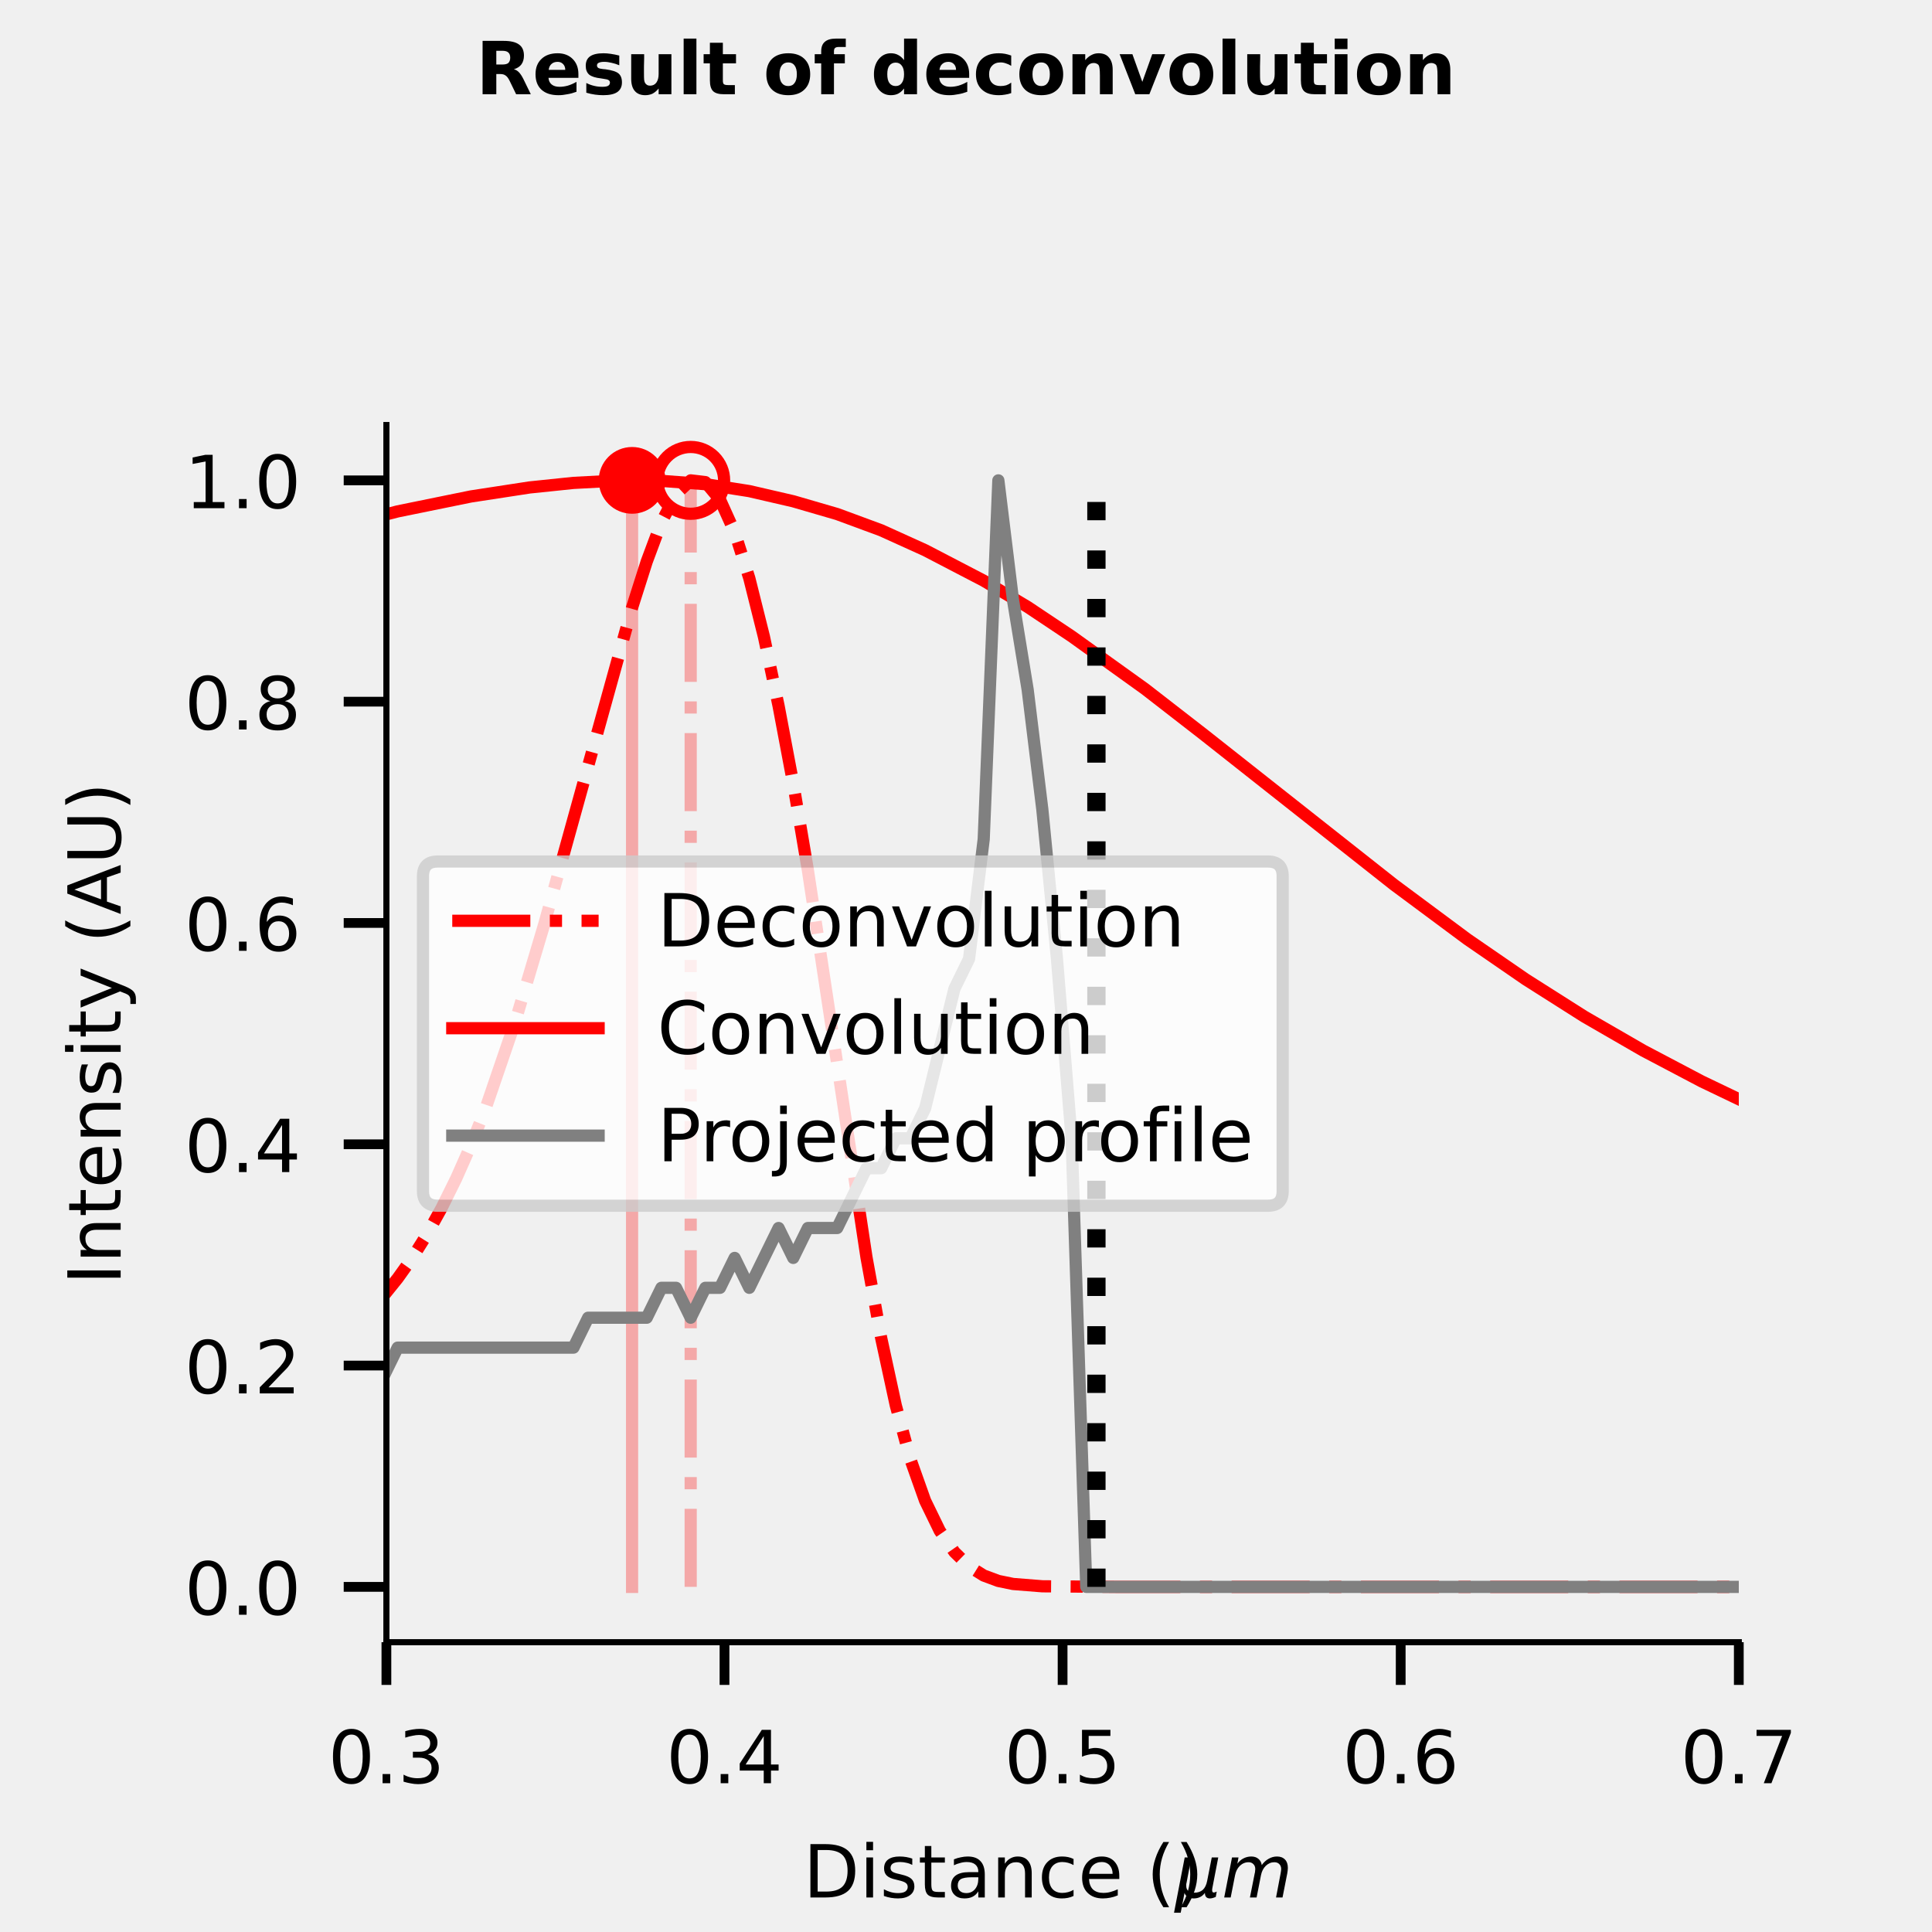
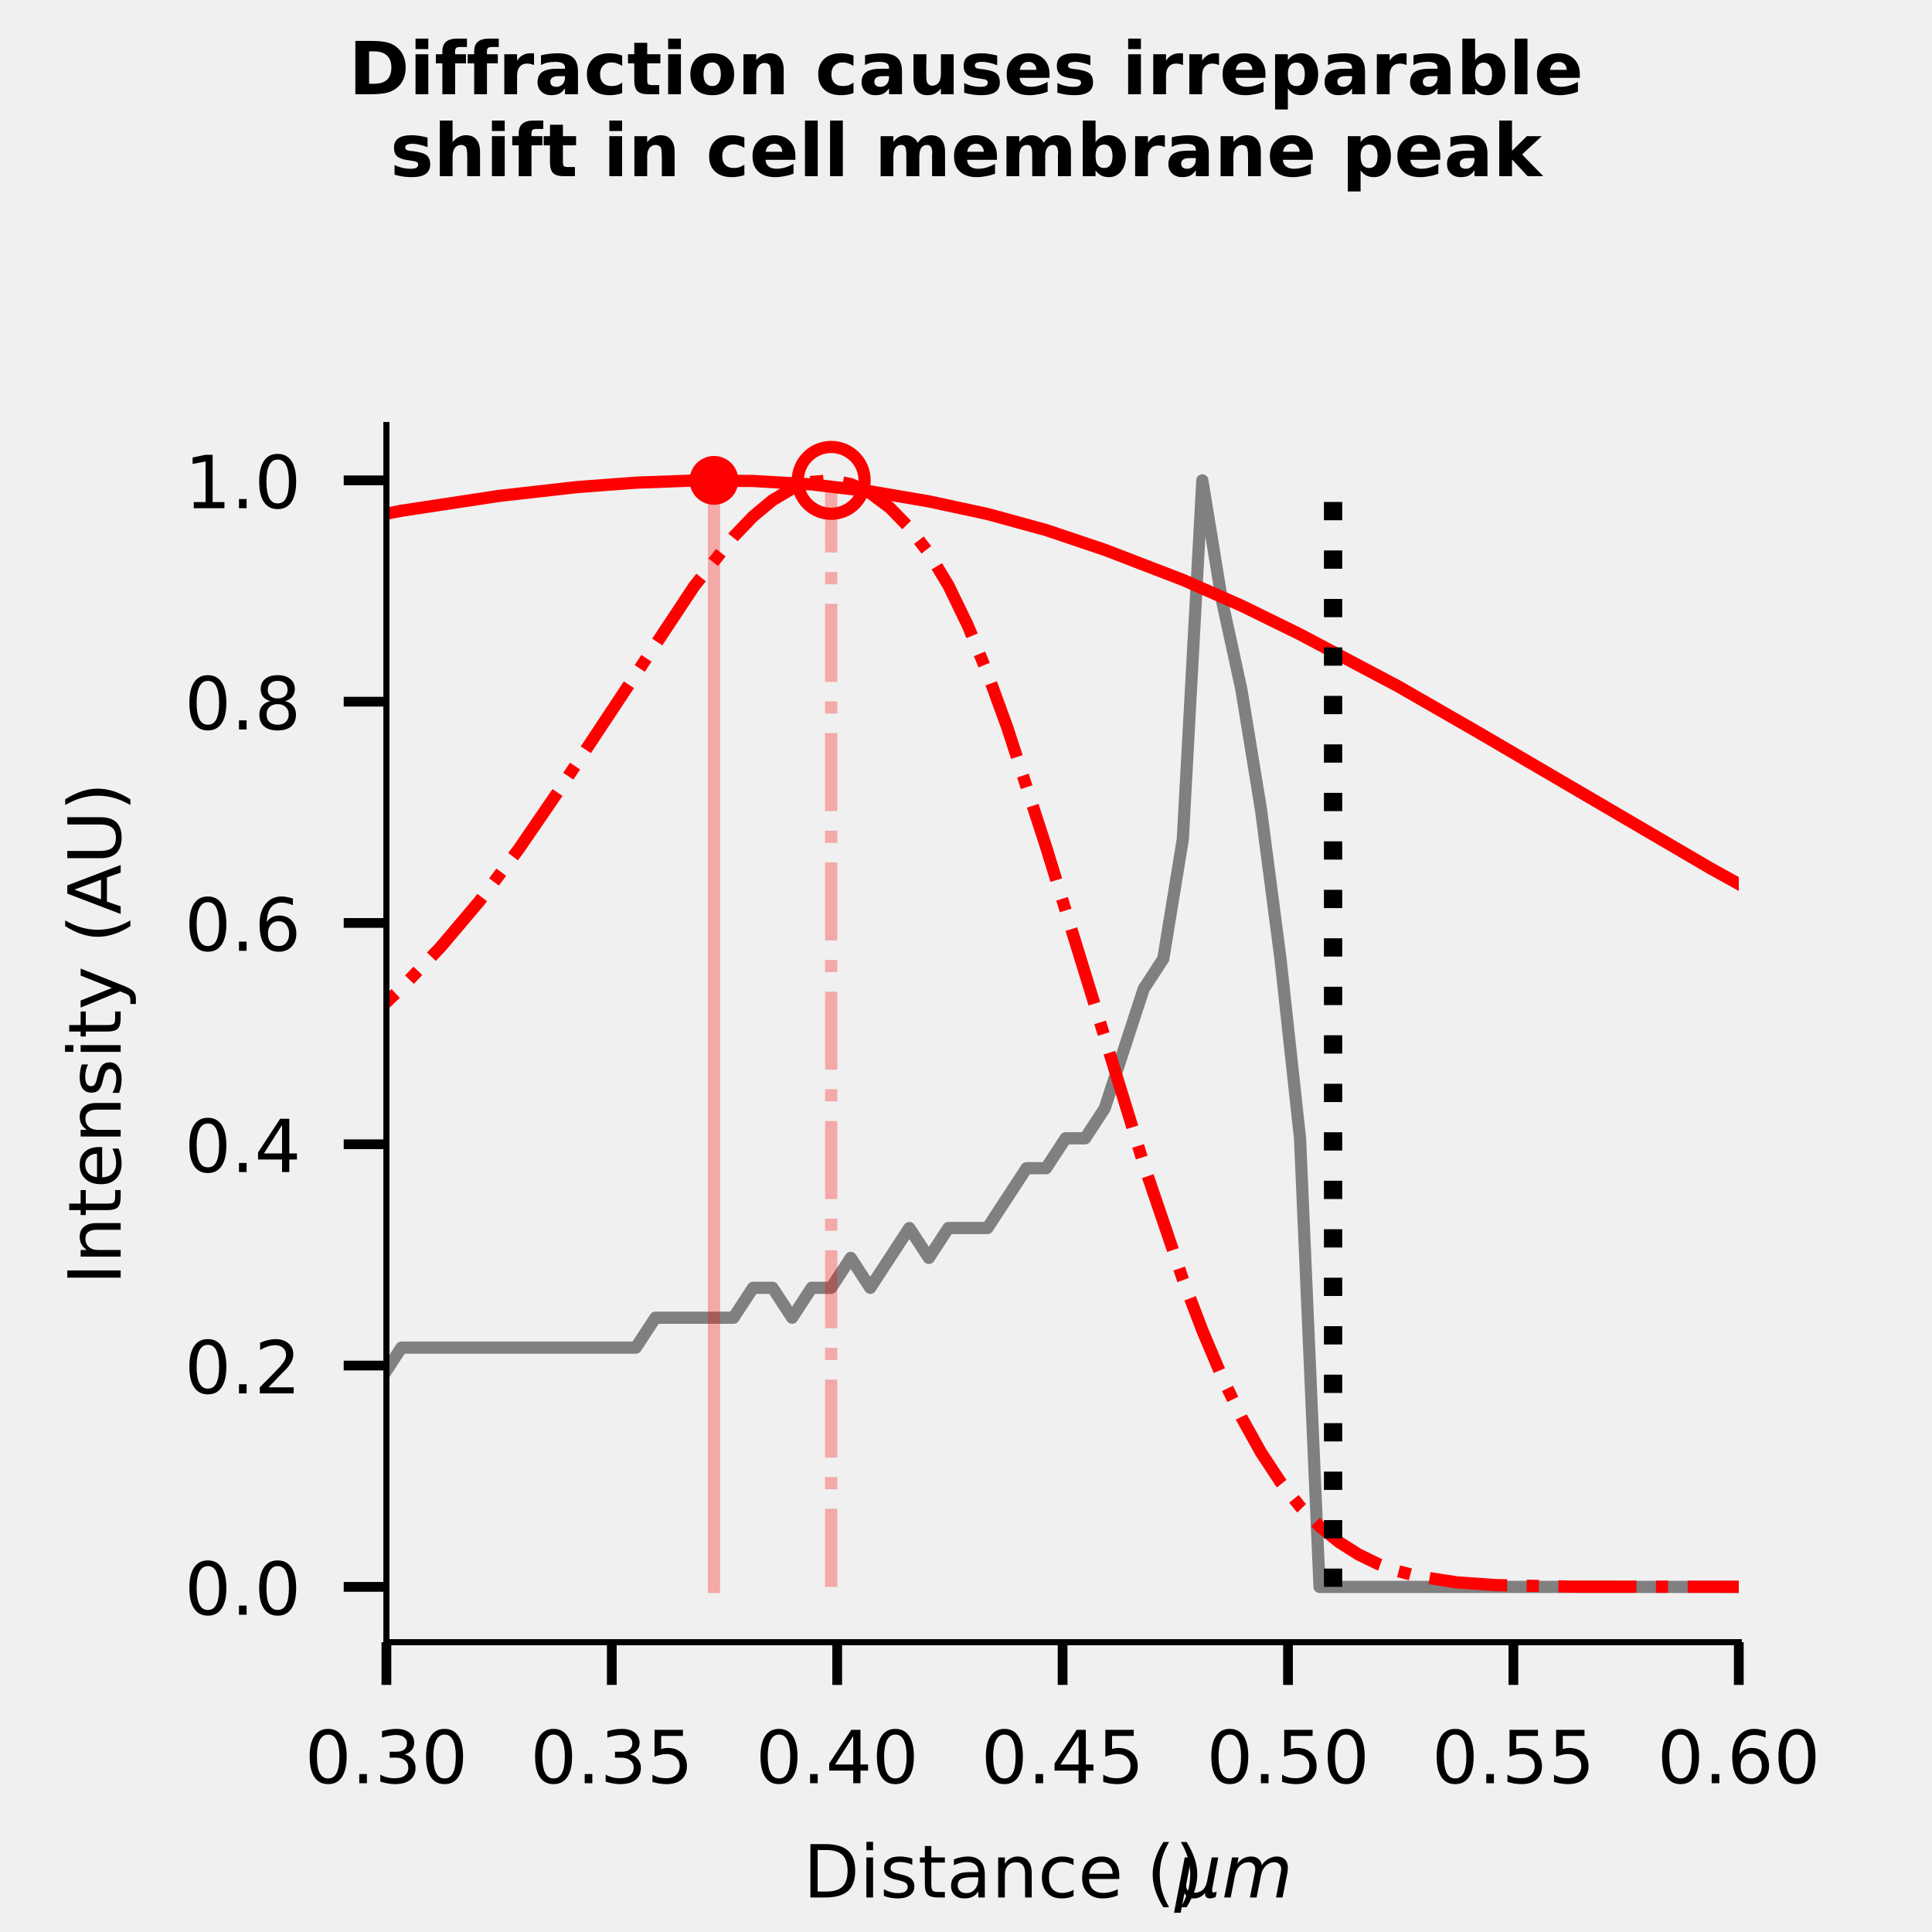
<svg xmlns="http://www.w3.org/2000/svg" xmlns:xlink="http://www.w3.org/1999/xlink" width="158.4pt" height="158.4pt" viewBox="0 0 158.4 158.4" version="1.1">
  <defs>
    <style type="text/css">*{stroke-linejoin: round; stroke-linecap: butt}</style>
  </defs>
  <g id="figure_1">
    <g id="patch_1">
      <path d="M 0 158.4  L 158.4 158.4  L 158.4 0  L 0 0  L 0 158.4  z " style="fill: none" />
    </g>
    <g id="axes_1">
      <g id="patch_2">
        <path d="M 31.68 134.64  L 142.56 134.64  L 142.56 34.848  L 31.68 34.848  L 31.68 134.64  z " style="fill: none" />
      </g>
      <g id="PathCollection_1">
        <defs>
-           <path id="C0_0_1b75b7005e" d="M 0 2.739  C 0.726 2.739 1.423 2.45 1.936 1.936  C 2.45 1.423 2.739 0.726 2.739 -0  C 2.739 -0.726 2.45 -1.423 1.936 -1.936  C 1.423 -2.45 0.726 -2.739 0 -2.739  C -0.726 -2.739 -1.423 -2.45 -1.936 -1.936  C -2.45 -1.423 -2.739 -0.726 -2.739 0  C -2.739 0.726 -2.45 1.423 -1.936 1.936  C -1.423 2.45 -0.726 2.739 0 2.739  z " />
+           <path id="m48a2d27b55" d="M 0 1.5  C 0.398 1.5 0.779 1.342 1.061 1.061  C 1.342 0.779 1.5 0.398 1.5 0  C 1.5 -0.398 1.342 -0.779 1.061 -1.061  C 0.779 -1.342 0.398 -1.5 0 -1.5  C -0.398 -1.5 -0.779 -1.342 -1.061 -1.061  C -1.342 -0.779 -1.5 -0.398 -1.5 0  C -1.5 0.398 -1.342 0.779 -1.061 1.061  C -0.779 1.342 -0.398 1.5 0 1.5  z " style="stroke: #ff0000" />
        </defs>
-         <g clip-path="url(#pbfeb28b03c)">
-           <use xlink:href="#C0_0_1b75b7005e" x="-160.789" y="39.384" style="fill: none; stroke: #ff0000" />
-         </g>
-         <g clip-path="url(#pbfeb28b03c)">
-           <use xlink:href="#C0_0_1b75b7005e" x="56.628" y="39.384" style="fill: none; stroke: #ff0000" />
+         <g clip-path="url(#p28283f6410)">
+           <use xlink:href="#m48a2d27b55" x="58.538" y="39.384" style="fill: #ff0000; stroke: #ff0000" />
        </g>
      </g>
      <g id="PathCollection_2">
        <defs>
-           <path id="mee0883f93e" d="M 0 2.236  C 0.593 2.236 1.162 2 1.581 1.581  C 2 1.162 2.236 0.593 2.236 0  C 2.236 -0.593 2 -1.162 1.581 -1.581  C 1.162 -2 0.593 -2.236 0 -2.236  C -0.593 -2.236 -1.162 -2 -1.581 -1.581  C -2 -1.162 -2.236 -0.593 -2.236 0  C -2.236 0.593 -2 1.162 -1.581 1.581  C -1.162 2 -0.593 2.236 0 2.236  z " style="stroke: #ff0000" />
+           <path id="C0_0_ac76ae248a" d="M 0 2.739  C 0.726 2.739 1.423 2.45 1.936 1.936  C 2.45 1.423 2.739 0.726 2.739 -0  C 2.739 -0.726 2.45 -1.423 1.936 -1.936  C 1.423 -2.45 0.726 -2.739 0 -2.739  C -0.726 -2.739 -1.423 -2.45 -1.936 -1.936  C -2.45 -1.423 -2.739 -0.726 -2.739 0  C -2.739 0.726 -2.45 1.423 -1.936 1.936  C -1.423 2.45 -0.726 2.739 0 2.739  z " />
        </defs>
-         <g clip-path="url(#pbfeb28b03c)">
-           <use xlink:href="#mee0883f93e" x="-1" y="40.264" style="fill: #ff0000; stroke: #ff0000" />
-           <use xlink:href="#mee0883f93e" x="51.823" y="39.384" style="fill: #ff0000; stroke: #ff0000" />
+         <g clip-path="url(#p28283f6410)">
+           <use xlink:href="#C0_0_ac76ae248a" x="-228.149" y="39.384" style="fill: none; stroke: #ff0000" />
+         </g>
+         <g clip-path="url(#p28283f6410)">
+           <use xlink:href="#C0_0_ac76ae248a" x="68.147" y="39.384" style="fill: none; stroke: #ff0000" />
        </g>
      </g>
      <g id="matplotlib.axis_1">
        <g id="xtick_1">
          <g id="line2d_1">
            <defs>
-               <path id="mda33ac1514" d="M 0 0  L 0 3.5  " style="stroke: #000000; stroke-width: 0.8" />
+               <path id="m70da153a60" d="M 0 0  L 0 3.5  " style="stroke: #000000; stroke-width: 0.8" />
            </defs>
            <g>
-               <use xlink:href="#mda33ac1514" x="31.68" y="134.64" style="stroke: #000000; stroke-width: 0.8" />
+               <use xlink:href="#m70da153a60" x="31.68" y="134.64" style="stroke: #000000; stroke-width: 0.8" />
            </g>
          </g>
          <g id="text_1">
-             <text style="font: 6px 'DejaVu Sans', 'Arial', 'Helvetica', 'Lucida Grande', 'Verdana', 'Geneva', 'Lucid', 'Avant Garde', sans-serif; text-anchor: middle" x="31.68" y="146.199" transform="rotate(-0 31.68 146.1991)">0.3</text>
+             <text style="font: 6px 'DejaVu Sans', 'Arial', 'Helvetica', 'Lucida Grande', 'Verdana', 'Geneva', 'Lucid', 'Avant Garde', sans-serif; text-anchor: middle" x="31.68" y="146.199" transform="rotate(-0 31.68 146.1991)">0.30</text>
          </g>
        </g>
        <g id="xtick_2">
          <g id="line2d_2">
            <g>
-               <use xlink:href="#mda33ac1514" x="59.4" y="134.64" style="stroke: #000000; stroke-width: 0.8" />
+               <use xlink:href="#m70da153a60" x="50.16" y="134.64" style="stroke: #000000; stroke-width: 0.8" />
            </g>
          </g>
          <g id="text_2">
-             <text style="font: 6px 'DejaVu Sans', 'Arial', 'Helvetica', 'Lucida Grande', 'Verdana', 'Geneva', 'Lucid', 'Avant Garde', sans-serif; text-anchor: middle" x="59.4" y="146.199" transform="rotate(-0 59.4 146.1991)">0.4</text>
+             <text style="font: 6px 'DejaVu Sans', 'Arial', 'Helvetica', 'Lucida Grande', 'Verdana', 'Geneva', 'Lucid', 'Avant Garde', sans-serif; text-anchor: middle" x="50.16" y="146.199" transform="rotate(-0 50.16 146.1991)">0.35</text>
          </g>
        </g>
        <g id="xtick_3">
          <g id="line2d_3">
            <g>
-               <use xlink:href="#mda33ac1514" x="87.12" y="134.64" style="stroke: #000000; stroke-width: 0.8" />
+               <use xlink:href="#m70da153a60" x="68.64" y="134.64" style="stroke: #000000; stroke-width: 0.8" />
            </g>
          </g>
          <g id="text_3">
-             <text style="font: 6px 'DejaVu Sans', 'Arial', 'Helvetica', 'Lucida Grande', 'Verdana', 'Geneva', 'Lucid', 'Avant Garde', sans-serif; text-anchor: middle" x="87.12" y="146.199" transform="rotate(-0 87.12 146.1991)">0.5</text>
+             <text style="font: 6px 'DejaVu Sans', 'Arial', 'Helvetica', 'Lucida Grande', 'Verdana', 'Geneva', 'Lucid', 'Avant Garde', sans-serif; text-anchor: middle" x="68.64" y="146.199" transform="rotate(-0 68.64 146.1991)">0.40</text>
          </g>
        </g>
        <g id="xtick_4">
          <g id="line2d_4">
            <g>
-               <use xlink:href="#mda33ac1514" x="114.84" y="134.64" style="stroke: #000000; stroke-width: 0.8" />
+               <use xlink:href="#m70da153a60" x="87.12" y="134.64" style="stroke: #000000; stroke-width: 0.8" />
            </g>
          </g>
          <g id="text_4">
-             <text style="font: 6px 'DejaVu Sans', 'Arial', 'Helvetica', 'Lucida Grande', 'Verdana', 'Geneva', 'Lucid', 'Avant Garde', sans-serif; text-anchor: middle" x="114.84" y="146.199" transform="rotate(-0 114.84 146.1991)">0.6</text>
+             <text style="font: 6px 'DejaVu Sans', 'Arial', 'Helvetica', 'Lucida Grande', 'Verdana', 'Geneva', 'Lucid', 'Avant Garde', sans-serif; text-anchor: middle" x="87.12" y="146.199" transform="rotate(-0 87.12 146.1991)">0.45</text>
          </g>
        </g>
        <g id="xtick_5">
          <g id="line2d_5">
            <g>
-               <use xlink:href="#mda33ac1514" x="142.56" y="134.64" style="stroke: #000000; stroke-width: 0.8" />
+               <use xlink:href="#m70da153a60" x="105.6" y="134.64" style="stroke: #000000; stroke-width: 0.8" />
            </g>
          </g>
          <g id="text_5">
-             <text style="font: 6px 'DejaVu Sans', 'Arial', 'Helvetica', 'Lucida Grande', 'Verdana', 'Geneva', 'Lucid', 'Avant Garde', sans-serif; text-anchor: middle" x="142.56" y="146.199" transform="rotate(-0 142.56 146.1991)">0.7</text>
-           </g>
-         </g>
-         <g id="text_6">
+             <text style="font: 6px 'DejaVu Sans', 'Arial', 'Helvetica', 'Lucida Grande', 'Verdana', 'Geneva', 'Lucid', 'Avant Garde', sans-serif; text-anchor: middle" x="105.6" y="146.199" transform="rotate(-0 105.6 146.1991)">0.50</text>
+           </g>
+         </g>
+         <g id="xtick_6">
+           <g id="line2d_6">
+             <g>
+               <use xlink:href="#m70da153a60" x="124.08" y="134.64" style="stroke: #000000; stroke-width: 0.8" />
+             </g>
+           </g>
+           <g id="text_6">
+             <text style="font: 6px 'DejaVu Sans', 'Arial', 'Helvetica', 'Lucida Grande', 'Verdana', 'Geneva', 'Lucid', 'Avant Garde', sans-serif; text-anchor: middle" x="124.08" y="146.199" transform="rotate(-0 124.08 146.1991)">0.55</text>
+           </g>
+         </g>
+         <g id="xtick_7">
+           <g id="line2d_7">
+             <g>
+               <use xlink:href="#m70da153a60" x="142.56" y="134.64" style="stroke: #000000; stroke-width: 0.8" />
+             </g>
+           </g>
+           <g id="text_7">
+             <text style="font: 6px 'DejaVu Sans', 'Arial', 'Helvetica', 'Lucida Grande', 'Verdana', 'Geneva', 'Lucid', 'Avant Garde', sans-serif; text-anchor: middle" x="142.56" y="146.199" transform="rotate(-0 142.56 146.1991)">0.60</text>
+           </g>
+         </g>
+         <g id="text_8">
          <g transform="translate(65.85 156.0069)">
            <text>
              <tspan style="font: 6px 'DejaVu Sans'" x="0 4.62 6.287 9.413 11.766 15.442 19.245 22.544 26.235 28.143 40.146" y="-0.438">Distance ()</tspan>
              <tspan style="font: oblique 6px 'DejaVu Sans'" x="30.483 34.301" y="-0.438">μm</tspan>
            </text>
          </g>
        </g>
      </g>
      <g id="matplotlib.axis_2">
        <g id="ytick_1">
-           <g id="line2d_6">
+           <g id="line2d_8">
            <defs>
-               <path id="m8ab0ff8c4f" d="M 0 0  L -3.5 0  " style="stroke: #000000; stroke-width: 0.8" />
+               <path id="m830e603772" d="M 0 0  L -3.5 0  " style="stroke: #000000; stroke-width: 0.8" />
            </defs>
            <g>
-               <use xlink:href="#m8ab0ff8c4f" x="31.68" y="130.104" style="stroke: #000000; stroke-width: 0.8" />
-             </g>
-           </g>
-           <g id="text_7">
+               <use xlink:href="#m830e603772" x="31.68" y="130.104" style="stroke: #000000; stroke-width: 0.8" />
+             </g>
+           </g>
+           <g id="text_9">
            <text style="font: 6px 'DejaVu Sans', 'Arial', 'Helvetica', 'Lucida Grande', 'Verdana', 'Geneva', 'Lucid', 'Avant Garde', sans-serif; text-anchor: end" x="24.68" y="132.384" transform="rotate(-0 24.68 132.3835)">0.0</text>
          </g>
        </g>
        <g id="ytick_2">
-           <g id="line2d_7">
-             <g>
-               <use xlink:href="#m8ab0ff8c4f" x="31.68" y="111.96" style="stroke: #000000; stroke-width: 0.8" />
-             </g>
-           </g>
-           <g id="text_8">
+           <g id="line2d_9">
+             <g>
+               <use xlink:href="#m830e603772" x="31.68" y="111.96" style="stroke: #000000; stroke-width: 0.8" />
+             </g>
+           </g>
+           <g id="text_10">
            <text style="font: 6px 'DejaVu Sans', 'Arial', 'Helvetica', 'Lucida Grande', 'Verdana', 'Geneva', 'Lucid', 'Avant Garde', sans-serif; text-anchor: end" x="24.68" y="114.24" transform="rotate(-0 24.68 114.2395)">0.2</text>
          </g>
        </g>
        <g id="ytick_3">
-           <g id="line2d_8">
-             <g>
-               <use xlink:href="#m8ab0ff8c4f" x="31.68" y="93.816" style="stroke: #000000; stroke-width: 0.8" />
-             </g>
-           </g>
-           <g id="text_9">
+           <g id="line2d_10">
+             <g>
+               <use xlink:href="#m830e603772" x="31.68" y="93.816" style="stroke: #000000; stroke-width: 0.8" />
+             </g>
+           </g>
+           <g id="text_11">
            <text style="font: 6px 'DejaVu Sans', 'Arial', 'Helvetica', 'Lucida Grande', 'Verdana', 'Geneva', 'Lucid', 'Avant Garde', sans-serif; text-anchor: end" x="24.68" y="96.096" transform="rotate(-0 24.68 96.09553)">0.4</text>
          </g>
        </g>
        <g id="ytick_4">
-           <g id="line2d_9">
-             <g>
-               <use xlink:href="#m8ab0ff8c4f" x="31.68" y="75.672" style="stroke: #000000; stroke-width: 0.8" />
-             </g>
-           </g>
-           <g id="text_10">
+           <g id="line2d_11">
+             <g>
+               <use xlink:href="#m830e603772" x="31.68" y="75.672" style="stroke: #000000; stroke-width: 0.8" />
+             </g>
+           </g>
+           <g id="text_12">
            <text style="font: 6px 'DejaVu Sans', 'Arial', 'Helvetica', 'Lucida Grande', 'Verdana', 'Geneva', 'Lucid', 'Avant Garde', sans-serif; text-anchor: end" x="24.68" y="77.952" transform="rotate(-0 24.68 77.95153)">0.6</text>
          </g>
        </g>
        <g id="ytick_5">
-           <g id="line2d_10">
-             <g>
-               <use xlink:href="#m8ab0ff8c4f" x="31.68" y="57.528" style="stroke: #000000; stroke-width: 0.8" />
-             </g>
-           </g>
-           <g id="text_11">
+           <g id="line2d_12">
+             <g>
+               <use xlink:href="#m830e603772" x="31.68" y="57.528" style="stroke: #000000; stroke-width: 0.8" />
+             </g>
+           </g>
+           <g id="text_13">
            <text style="font: 6px 'DejaVu Sans', 'Arial', 'Helvetica', 'Lucida Grande', 'Verdana', 'Geneva', 'Lucid', 'Avant Garde', sans-serif; text-anchor: end" x="24.68" y="59.808" transform="rotate(-0 24.68 59.80753)">0.8</text>
          </g>
        </g>
        <g id="ytick_6">
-           <g id="line2d_11">
-             <g>
-               <use xlink:href="#m8ab0ff8c4f" x="31.68" y="39.384" style="stroke: #000000; stroke-width: 0.8" />
-             </g>
-           </g>
-           <g id="text_12">
+           <g id="line2d_13">
+             <g>
+               <use xlink:href="#m830e603772" x="31.68" y="39.384" style="stroke: #000000; stroke-width: 0.8" />
+             </g>
+           </g>
+           <g id="text_14">
            <text style="font: 6px 'DejaVu Sans', 'Arial', 'Helvetica', 'Lucida Grande', 'Verdana', 'Geneva', 'Lucid', 'Avant Garde', sans-serif; text-anchor: end" x="24.68" y="41.664" transform="rotate(-0 24.68 41.66353)">1.0</text>
          </g>
        </g>
-         <g id="text_13">
+         <g id="text_15">
          <text style="font: 6px 'DejaVu Sans', 'Arial', 'Helvetica', 'Lucida Grande', 'Verdana', 'Geneva', 'Lucid', 'Avant Garde', sans-serif; text-anchor: middle" x="9.89" y="84.744" transform="rotate(-90 9.890313 84.744)">Intensity (AU)</text>
        </g>
      </g>
-       <g id="line2d_12">
-         <path d="M -1 114.215  L 2.574 114.891  L 4.976 115.146  L 8.58 115.285  L 10.982 115.246  L 14.586 114.924  L 18.19 114.304  L 20.592 113.641  L 22.994 112.714  L 25.397 111.459  L 27.799 109.778  L 30.202 107.601  L 31.403 106.293  L 32.604 104.806  L 33.805 103.123  L 35.006 101.208  L 36.208 99.038  L 37.409 96.608  L 38.61 93.895  L 39.811 90.876  L 42.214 83.858  L 44.616 75.794  L 51.823 49.814  L 53.024 46.041  L 54.226 42.819  L 55.427 40.516  L 56.628 39.384  L 57.829 39.526  L 59.03 40.966  L 60.232 43.625  L 61.433 47.404  L 62.634 52.206  L 63.835 57.883  L 65.036 64.248  L 66.238 71.354  L 71.042 103.091  L 72.244 109.694  L 73.445 115.232  L 74.646 119.659  L 75.847 123.04  L 77.048 125.506  L 78.25 127.246  L 79.451 128.424  L 80.652 129.173  L 81.853 129.618  L 83.054 129.865  L 85.457 130.056  L 91.463 130.104  L 149.12 130.104  L 149.12 130.104  " clip-path="url(#pbfeb28b03c)" style="fill: none; stroke-dasharray: 6.4,1.6,1,1.6; stroke-dashoffset: 0; stroke: #ff0000" />
-       </g>
-       <g id="line2d_13">
-         <path d="M 56.628 130.104  L 56.628 39.575  " clip-path="url(#pbfeb28b03c)" style="fill: none; stroke-dasharray: 6.4,1.6,1,1.6; stroke-dashoffset: 0; stroke: #ff0000; stroke-opacity: 0.3" />
-       </g>
      <g id="line2d_14">
-         <path d="M -1 50.22  L 4.976 48.941  L 12.184 47.195  L 32.604 41.928  L 38.61 40.703  L 43.415 39.966  L 47.018 39.592  L 50.622 39.402  L 54.226 39.424  L 57.829 39.697  L 61.433 40.265  L 65.036 41.098  L 68.64 42.147  L 72.244 43.478  L 75.847 45.11  L 80.652 47.61  L 84.256 49.763  L 87.859 52.169  L 93.865 56.479  L 98.67 60.207  L 114.286 72.536  L 120.292 76.997  L 125.096 80.303  L 129.901 83.352  L 134.706 86.127  L 139.511 88.658  L 143.114 90.385  L 146.718 91.918  L 149.12 92.847  L 149.12 92.847  " clip-path="url(#pbfeb28b03c)" style="fill: none; stroke: #ff0000; stroke-linecap: square" />
+         <path d="M -1 112.941  L 21.701 112.941  L 23.302 110.489  L 24.904 112.941  L 26.506 112.941  L 28.107 110.489  L 29.709 110.489  L 31.31 112.941  L 32.912 110.489  L 52.131 110.489  L 53.733 108.037  L 60.139 108.037  L 61.741 105.585  L 63.342 105.585  L 64.944 108.037  L 66.546 105.585  L 68.147 105.585  L 69.749 103.133  L 71.35 105.585  L 74.554 100.681  L 76.155 103.133  L 77.757 100.681  L 80.96 100.681  L 84.163 95.778  L 85.765 95.778  L 87.366 93.326  L 88.968 93.326  L 90.57 90.874  L 93.773 81.066  L 95.374 78.614  L 96.976 68.807  L 98.578 39.384  L 100.179 49.192  L 101.781 56.547  L 103.382 66.355  L 104.984 78.614  L 106.586 93.326  L 108.187 130.104  L 159.4 130.104  L 159.4 130.104  " clip-path="url(#p28283f6410)" style="fill: none; stroke: #808080; stroke-linecap: square" />
      </g>
      <g id="line2d_15">
-         <path d="M 51.823 130.104  L 51.823 39.384  " clip-path="url(#pbfeb28b03c)" style="fill: none; stroke: #ff0000; stroke-opacity: 0.3; stroke-linecap: square" />
+         <path d="M -1 48.387  L 5.685 47.157  L 32.912 41.875  L 40.92 40.657  L 47.326 39.933  L 52.131 39.573  L 56.936 39.397  L 61.741 39.434  L 66.546 39.716  L 71.35 40.285  L 76.155 41.107  L 80.96 42.141  L 85.765 43.458  L 90.57 45.075  L 96.976 47.541  L 101.781 49.653  L 106.586 52.012  L 114.594 56.25  L 121 59.931  L 140.219 71.181  L 148.227 75.619  L 154.634 78.922  L 159.4 81.217  L 159.4 81.217  " clip-path="url(#p28283f6410)" style="fill: none; stroke: #ff0000; stroke-linecap: square" />
      </g>
      <g id="line2d_16">
-         <path d="M -1 115.332  L 0.172 112.941  L 1.373 115.393  L 2.574 112.941  L 3.775 115.393  L 4.976 112.941  L 24.196 112.941  L 25.397 110.489  L 26.598 112.941  L 27.799 112.941  L 29 110.489  L 30.202 110.489  L 31.403 112.941  L 32.604 110.489  L 47.018 110.489  L 48.22 108.037  L 53.024 108.037  L 54.226 105.585  L 55.427 105.585  L 56.628 108.037  L 57.829 105.585  L 59.03 105.585  L 60.232 103.133  L 61.433 105.585  L 63.835 100.681  L 65.036 103.133  L 66.238 100.681  L 68.64 100.681  L 71.042 95.778  L 72.244 95.778  L 73.445 93.326  L 74.646 93.326  L 75.847 90.874  L 78.25 81.066  L 79.451 78.614  L 80.652 68.807  L 81.853 39.384  L 83.054 49.192  L 84.256 56.547  L 85.457 66.355  L 86.658 78.614  L 87.859 93.326  L 89.06 130.104  L 149.12 130.104  L 149.12 130.104  " clip-path="url(#pbfeb28b03c)" style="fill: none; stroke: #808080; stroke-linecap: square" />
+         <path d="M 58.538 130.104  L 58.538 39.384  " clip-path="url(#p28283f6410)" style="fill: none; stroke: #ff0000; stroke-opacity: 0.3; stroke-linecap: square" />
      </g>
      <g id="line2d_17">
-         <path d="M 89.892 130.104  L 89.892 39.384  " clip-path="url(#pbfeb28b03c)" style="fill: none; stroke-dasharray: 1.5,2.475; stroke-dashoffset: 0; stroke: #000000; stroke-width: 1.5" />
+         <path d="M -1 98.508  L 4.083 97.453  L 7.286 96.612  L 10.49 95.596  L 13.693 94.383  L 16.896 92.909  L 20.099 91.147  L 23.302 89.089  L 26.506 86.718  L 29.709 84.022  L 32.912 81.007  L 36.115 77.658  L 39.318 73.871  L 42.522 69.625  L 45.725 64.952  L 56.936 48.034  L 60.139 44.011  L 61.741 42.339  L 63.342 41.009  L 64.944 40.056  L 66.546 39.51  L 68.147 39.384  L 69.749 39.686  L 71.35 40.431  L 72.952 41.624  L 74.554 43.267  L 76.155 45.35  L 77.757 47.997  L 79.358 51.301  L 80.96 55.191  L 82.562 59.581  L 85.765 69.433  L 93.773 95.449  L 96.976 104.871  L 98.578 109.078  L 100.179 112.865  L 101.781 116.201  L 103.382 119.078  L 104.984 121.505  L 106.586 123.512  L 108.187 125.138  L 109.789 126.435  L 111.39 127.452  L 112.992 128.229  L 114.594 128.807  L 116.195 129.227  L 119.398 129.73  L 122.602 129.958  L 129.008 130.088  L 154.634 130.104  L 159.4 130.104  L 159.4 130.104  " clip-path="url(#p28283f6410)" style="fill: none; stroke-dasharray: 6.4,1.6,1,1.6; stroke-dashoffset: 0; stroke: #ff0000" />
+       </g>
+       <g id="line2d_18">
+         <path d="M 68.147 130.104  L 68.147 39.854  " clip-path="url(#p28283f6410)" style="fill: none; stroke-dasharray: 6.4,1.6,1,1.6; stroke-dashoffset: 0; stroke: #ff0000; stroke-opacity: 0.3" />
+       </g>
+       <g id="line2d_19">
+         <path clip-path="url(#p28283f6410)" style="fill: none; stroke-dasharray: 1.5,2.475; stroke-dashoffset: 0; stroke: #000000; stroke-width: 1.5" />
+       </g>
+       <g id="line2d_20">
+         <path d="M 109.296 130.104  L 109.296 39.384  " clip-path="url(#p28283f6410)" style="fill: none; stroke-dasharray: 1.5,2.475; stroke-dashoffset: 0; stroke: #000000; stroke-width: 1.5" />
      </g>
      <g id="patch_3">
        <path d="M 31.68 134.64  L 31.68 34.848  " style="fill: none; stroke: #000000; stroke-width: 0.5; stroke-linejoin: miter; stroke-linecap: square" />
      </g>
      <g id="patch_4">
        <path d="M 31.68 134.64  L 142.56 134.64  " style="fill: none; stroke: #000000; stroke-width: 0.5; stroke-linejoin: miter; stroke-linecap: square" />
      </g>
-       <g id="legend_1">
-         <g id="patch_5">
-           <path d="M 35.88 98.854  L 103.963 98.854  Q 105.163 98.854 105.163 97.654  L 105.163 71.834  Q 105.163 70.634 103.963 70.634  L 35.88 70.634  Q 34.68 70.634 34.68 71.834  L 34.68 97.654  Q 34.68 98.854 35.88 98.854  z " style="fill: #ffffff; opacity: 0.8; stroke: #cccccc; stroke-linejoin: miter" />
-         </g>
-         <g id="line2d_18">
-           <path d="M 37.08 75.493  L 43.08 75.493  L 49.08 75.493  " style="fill: none; stroke-dasharray: 6.4,1.6,1,1.6; stroke-dashoffset: 0; stroke: #ff0000" />
-         </g>
-         <g id="text_14">
-           <text style="font: 6px 'DejaVu Sans', 'Arial', 'Helvetica', 'Lucida Grande', 'Verdana', 'Geneva', 'Lucid', 'Avant Garde', sans-serif; text-anchor: start" x="53.88" y="77.593" transform="rotate(-0 53.88 77.59275)">Deconvolution</text>
-         </g>
-         <g id="line2d_19">
-           <path d="M 37.08 84.3  L 43.08 84.3  L 49.08 84.3  " style="fill: none; stroke: #ff0000; stroke-linecap: square" />
-         </g>
-         <g id="text_15">
-           <text style="font: 6px 'DejaVu Sans', 'Arial', 'Helvetica', 'Lucida Grande', 'Verdana', 'Geneva', 'Lucid', 'Avant Garde', sans-serif; text-anchor: start" x="53.88" y="86.4" transform="rotate(-0 53.88 86.39963)">Convolution</text>
-         </g>
-         <g id="line2d_20">
-           <path d="M 37.08 93.106  L 43.08 93.106  L 49.08 93.106  " style="fill: none; stroke: #808080; stroke-linecap: square" />
-         </g>
-         <g id="text_16">
-           <text style="font: 6px 'DejaVu Sans', 'Arial', 'Helvetica', 'Lucida Grande', 'Verdana', 'Geneva', 'Lucid', 'Avant Garde', sans-serif; text-anchor: start" x="53.88" y="95.207" transform="rotate(-0 53.88 95.2065)">Projected profile</text>
-         </g>
-       </g>
    </g>
-     <g id="text_17">
-       <text style="font: 700 6px 'DejaVu Sans', 'Arial', 'Helvetica', 'Lucida Grande', 'Verdana', 'Geneva', 'Lucid', 'Avant Garde', sans-serif; text-anchor: middle" x="79.2" y="7.727" transform="rotate(-0 79.2 7.727063)">Result of deconvolution</text>
+     <g id="text_16">
+       <text style="font: 700 6px 'DejaVu Sans', 'Arial', 'Helvetica', 'Lucida Grande', 'Verdana', 'Geneva', 'Lucid', 'Avant Garde', sans-serif" transform="translate(28.58813 7.727063)">Diffraction causes irreparable</text>
+       <text style="font: 700 6px 'DejaVu Sans', 'Arial', 'Helvetica', 'Lucida Grande', 'Verdana', 'Geneva', 'Lucid', 'Avant Garde', sans-serif" transform="translate(31.98937 14.44575)">shift in cell membrane peak</text>
    </g>
  </g>
  <defs>
-     <clipPath id="pbfeb28b03c">
+     <clipPath id="p28283f6410">
      <rect x="31.68" y="34.848" width="110.88" height="99.792" />
    </clipPath>
  </defs>
</svg>
